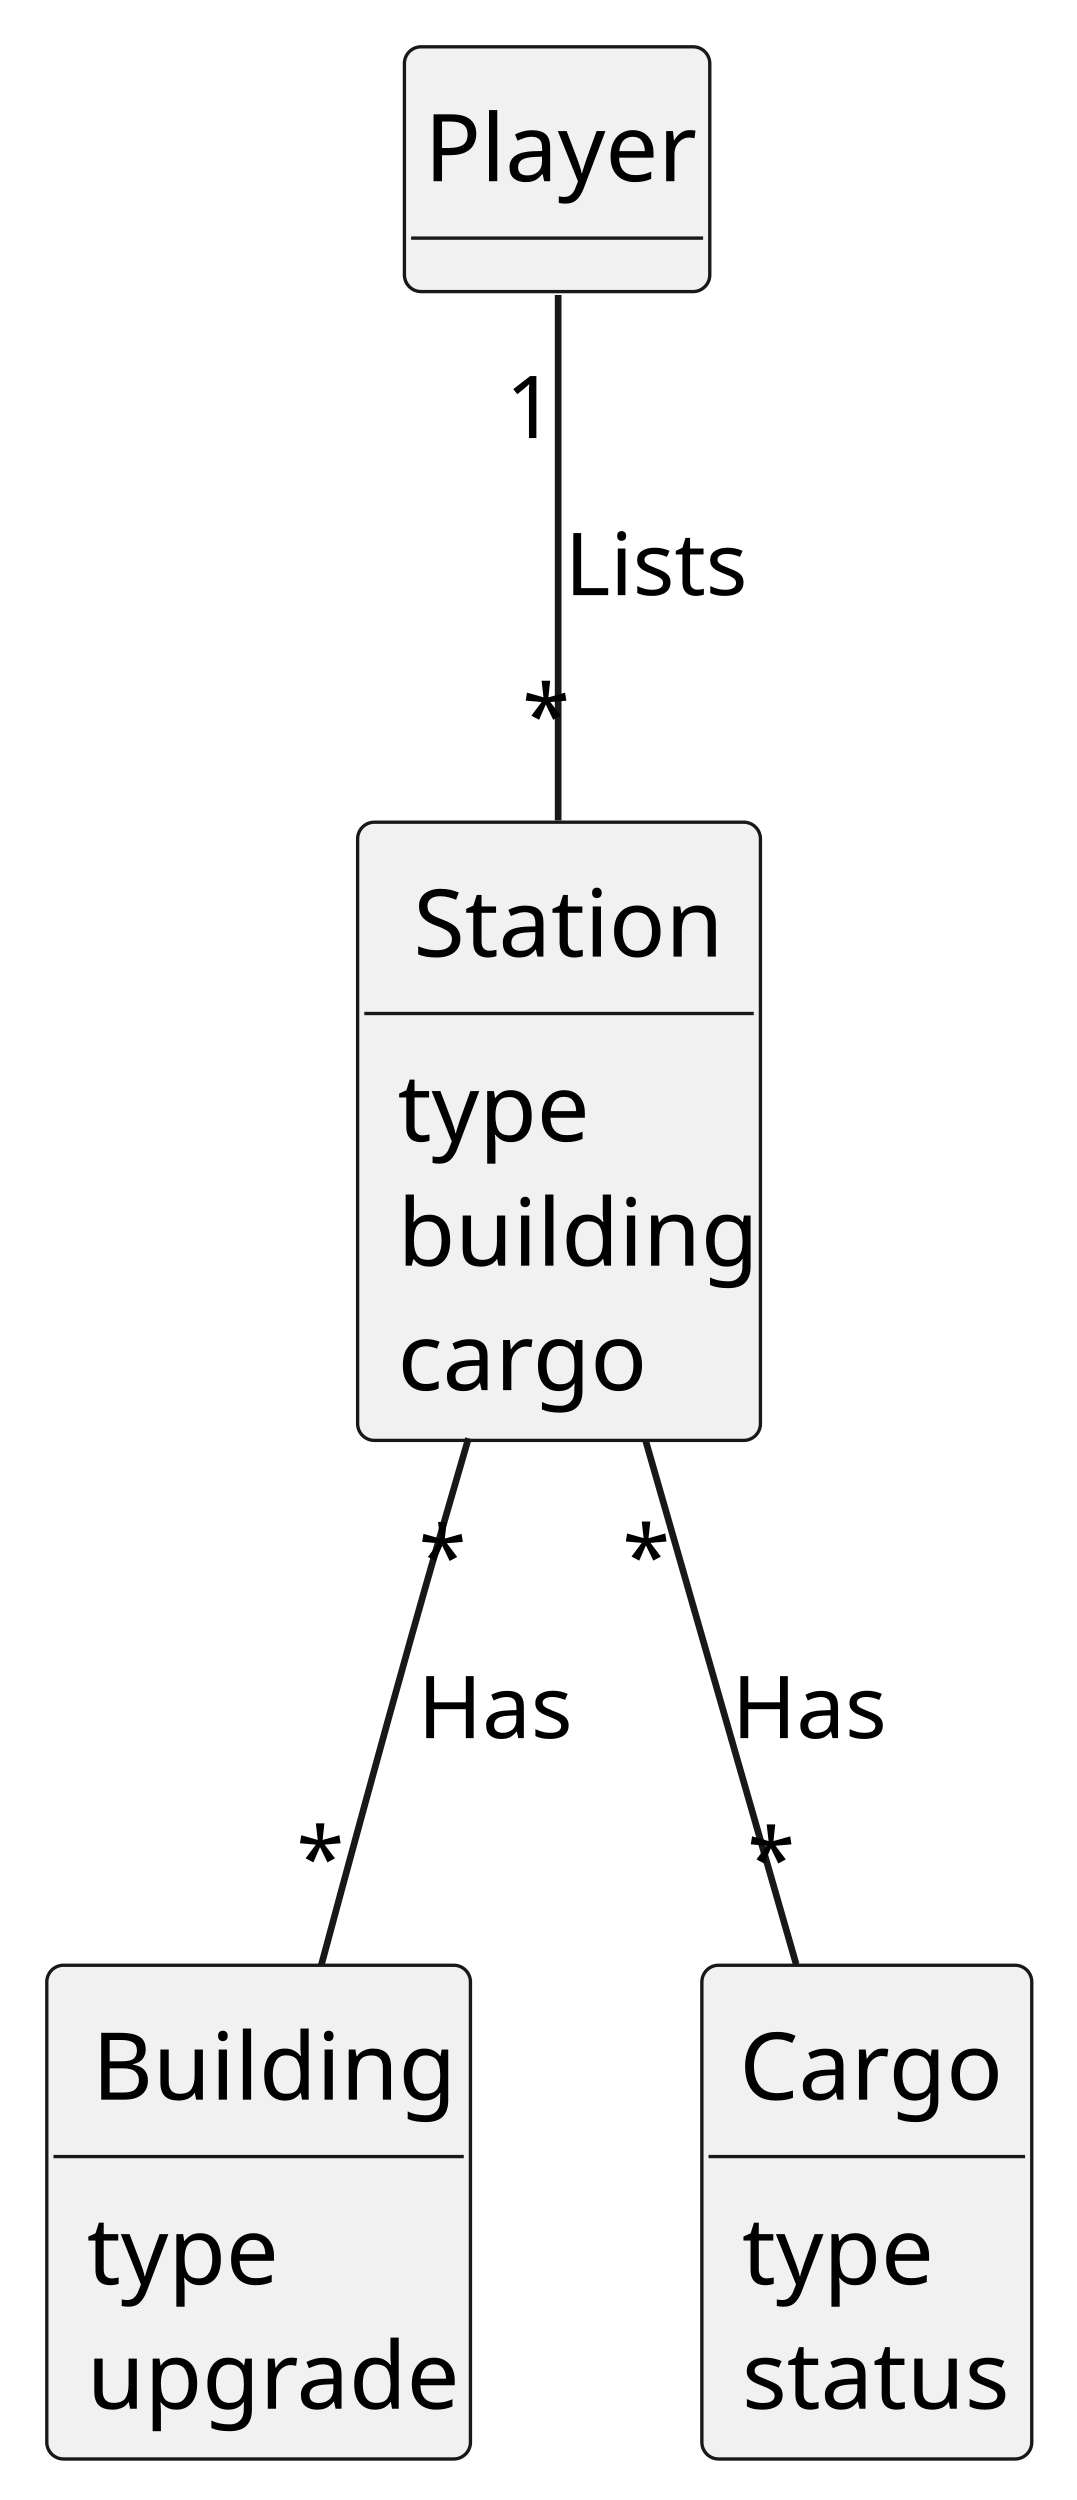
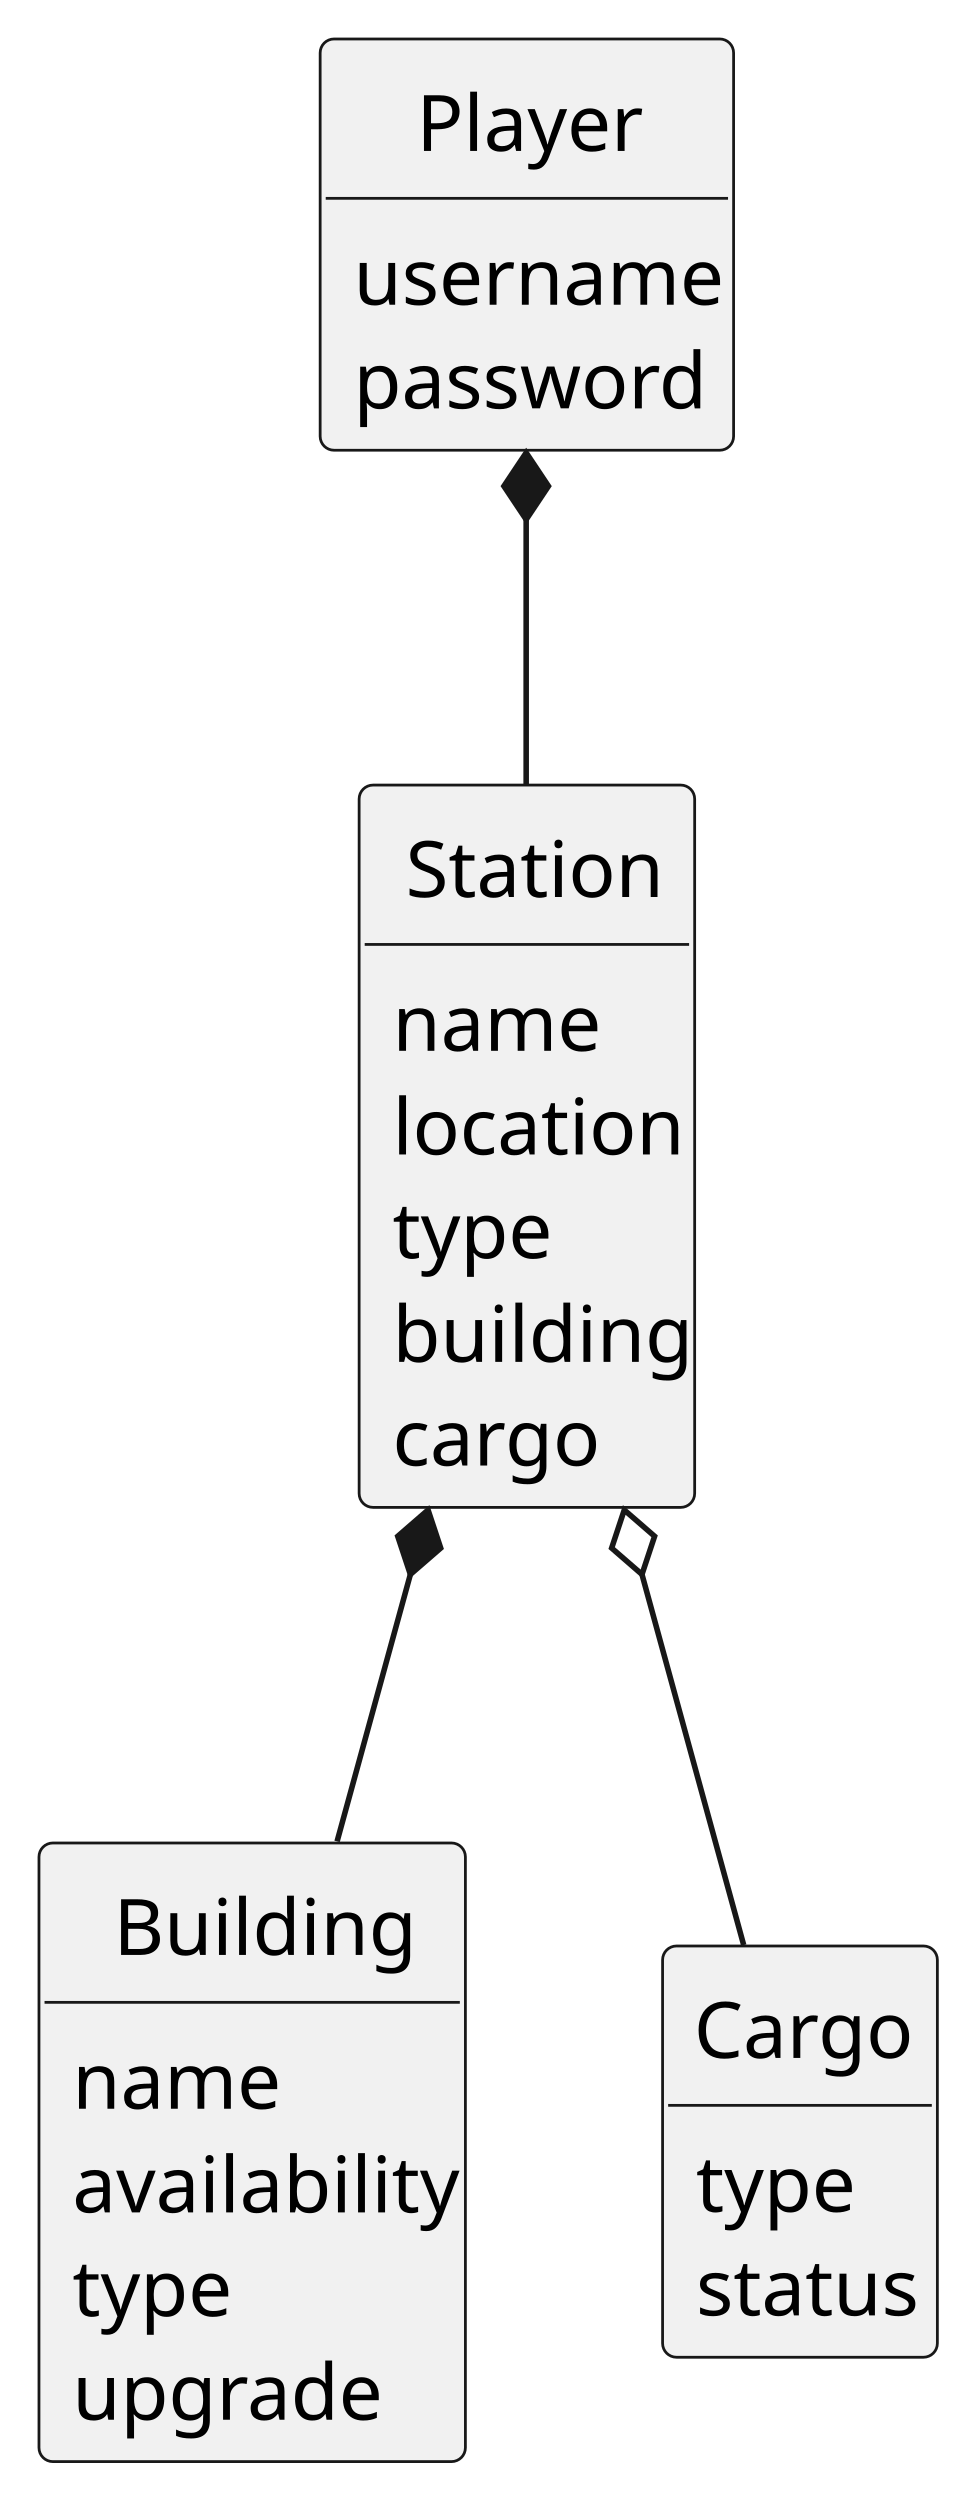
- <svg xmlns="http://www.w3.org/2000/svg" contentStyleType="text/css" height="374px" preserveAspectRatio="none" style="width:161px;height:374px;background:#FFFFFF;" version="1.1" viewBox="0 0 161 374" width="161px" zoomAndPan="magnify">
+ <svg xmlns="http://www.w3.org/2000/svg" contentStyleType="text/css" height="449px" preserveAspectRatio="none" style="width:175px;height:449px;background:#FFFFFF;" version="1.1" viewBox="0 0 175 449" width="175px" zoomAndPan="magnify">
  <defs />
  <g>
    <g id="elem_Player">
-       <rect codeLine="9" fill="#F1F1F1" height="36.621" id="Player" rx="2.5" ry="2.5" style="stroke:#181818;stroke-width:0.5;" width="45.683" x="60.5" y="7" />
-       <text fill="#000000" font-family="sans-serif" font-size="14" lengthAdjust="spacing" textLength="39.683" x="63.5" y="27.107">Player</text>
-       <line style="stroke:#181818;stroke-width:0.5;" x1="61.5" x2="105.183" y1="35.621" y2="35.621" />
+       <rect codeLine="9" fill="#F1F1F1" height="73.863" id="Player" rx="2.5" ry="2.5" style="stroke:#181818;stroke-width:0.5;" width="74.255" x="57.5" y="7" />
+       <text fill="#000000" font-family="sans-serif" font-size="14" lengthAdjust="spacing" textLength="39.683" x="74.786" y="27.107">Player</text>
+       <line style="stroke:#181818;stroke-width:0.5;" x1="58.5" x2="130.755" y1="35.621" y2="35.621" />
+       <text fill="#000000" font-family="sans-serif" font-size="14" lengthAdjust="spacing" textLength="62.255" x="63.5" y="54.728">username</text>
+       <text fill="#000000" font-family="sans-serif" font-size="14" lengthAdjust="spacing" textLength="59.917" x="63.5" y="73.35">password</text>
    </g>
    <g id="elem_Station">
-       <rect codeLine="13" fill="#F1F1F1" height="92.484" id="Station" rx="2.5" ry="2.5" style="stroke:#181818;stroke-width:0.5;" width="60.262" x="53.5" y="123" />
-       <text fill="#000000" font-family="sans-serif" font-size="14" lengthAdjust="spacing" textLength="43.586" x="61.838" y="143.107">Station</text>
-       <line style="stroke:#181818;stroke-width:0.5;" x1="54.5" x2="112.762" y1="151.621" y2="151.621" />
-       <text fill="#000000" font-family="sans-serif" font-size="14" lengthAdjust="spacing" textLength="26.462" x="59.5" y="170.728">type</text>
-       <text fill="#000000" font-family="sans-serif" font-size="14" lengthAdjust="spacing" textLength="48.262" x="59.5" y="189.35">building</text>
-       <text fill="#000000" font-family="sans-serif" font-size="14" lengthAdjust="spacing" textLength="35.02" x="59.5" y="207.971">cargo</text>
+       <rect codeLine="15" fill="#F1F1F1" height="129.727" id="Station" rx="2.5" ry="2.5" style="stroke:#181818;stroke-width:0.5;" width="60.262" x="64.5" y="141" />
+       <text fill="#000000" font-family="sans-serif" font-size="14" lengthAdjust="spacing" textLength="43.586" x="72.838" y="161.107">Station</text>
+       <line style="stroke:#181818;stroke-width:0.5;" x1="65.5" x2="123.762" y1="169.621" y2="169.621" />
+       <text fill="#000000" font-family="sans-serif" font-size="14" lengthAdjust="spacing" textLength="35.02" x="70.5" y="188.728">name</text>
+       <text fill="#000000" font-family="sans-serif" font-size="14" lengthAdjust="spacing" textLength="48.255" x="70.5" y="207.35">location</text>
+       <text fill="#000000" font-family="sans-serif" font-size="14" lengthAdjust="spacing" textLength="26.462" x="70.5" y="225.971">type</text>
+       <text fill="#000000" font-family="sans-serif" font-size="14" lengthAdjust="spacing" textLength="48.262" x="70.5" y="244.592">building</text>
+       <text fill="#000000" font-family="sans-serif" font-size="14" lengthAdjust="spacing" textLength="35.02" x="70.5" y="263.213">cargo</text>
    </g>
    <g id="elem_Building">
-       <rect codeLine="19" fill="#F1F1F1" height="73.863" id="Building" rx="2.5" ry="2.5" style="stroke:#181818;stroke-width:0.5;" width="63.379" x="7" y="294" />
-       <text fill="#000000" font-family="sans-serif" font-size="14" lengthAdjust="spacing" textLength="49.813" x="13.783" y="314.107">Building</text>
-       <line style="stroke:#181818;stroke-width:0.5;" x1="8" x2="69.379" y1="322.621" y2="322.621" />
-       <text fill="#000000" font-family="sans-serif" font-size="14" lengthAdjust="spacing" textLength="26.462" x="13" y="341.728">type</text>
-       <text fill="#000000" font-family="sans-serif" font-size="14" lengthAdjust="spacing" textLength="51.379" x="13" y="360.35">upgrade</text>
+       <rect codeLine="23" fill="#F1F1F1" height="111.106" id="Building" rx="2.5" ry="2.5" style="stroke:#181818;stroke-width:0.5;" width="76.586" x="7" y="331" />
+       <text fill="#000000" font-family="sans-serif" font-size="14" lengthAdjust="spacing" textLength="49.813" x="20.386" y="351.107">Building</text>
+       <line style="stroke:#181818;stroke-width:0.5;" x1="8" x2="82.586" y1="359.621" y2="359.621" />
+       <text fill="#000000" font-family="sans-serif" font-size="14" lengthAdjust="spacing" textLength="35.02" x="13" y="378.728">name</text>
+       <text fill="#000000" font-family="sans-serif" font-size="14" lengthAdjust="spacing" textLength="64.586" x="13" y="397.35">availability</text>
+       <text fill="#000000" font-family="sans-serif" font-size="14" lengthAdjust="spacing" textLength="26.462" x="13" y="415.971">type</text>
+       <text fill="#000000" font-family="sans-serif" font-size="14" lengthAdjust="spacing" textLength="51.379" x="13" y="434.592">upgrade</text>
    </g>
    <g id="elem_Cargo">
-       <rect codeLine="24" fill="#F1F1F1" height="73.863" id="Cargo" rx="2.5" ry="2.5" style="stroke:#181818;stroke-width:0.5;" width="49.352" x="105" y="294" />
-       <text fill="#000000" font-family="sans-serif" font-size="14" lengthAdjust="spacing" textLength="38.131" x="110.61" y="314.107">Cargo</text>
-       <line style="stroke:#181818;stroke-width:0.5;" x1="106" x2="153.352" y1="322.621" y2="322.621" />
-       <text fill="#000000" font-family="sans-serif" font-size="14" lengthAdjust="spacing" textLength="26.462" x="111" y="341.728">type</text>
-       <text fill="#000000" font-family="sans-serif" font-size="14" lengthAdjust="spacing" textLength="37.352" x="111" y="360.35">status</text>
+       <rect codeLine="30" fill="#F1F1F1" height="73.863" id="Cargo" rx="2.5" ry="2.5" style="stroke:#181818;stroke-width:0.5;" width="49.352" x="119" y="349.5" />
+       <text fill="#000000" font-family="sans-serif" font-size="14" lengthAdjust="spacing" textLength="38.131" x="124.61" y="369.607">Cargo</text>
+       <line style="stroke:#181818;stroke-width:0.5;" x1="120" x2="167.352" y1="378.121" y2="378.121" />
+       <text fill="#000000" font-family="sans-serif" font-size="14" lengthAdjust="spacing" textLength="26.462" x="125" y="397.228">type</text>
+       <text fill="#000000" font-family="sans-serif" font-size="14" lengthAdjust="spacing" textLength="37.352" x="125" y="415.85">status</text>
    </g>
    <g id="link_Player_Station">
-       <path codeLine="29" d="M83.5,44.13 C83.5,63.69 83.5,96.01 83.5,122.74 " fill="none" id="Player-Station" style="stroke:#181818;stroke-width:1.0;" />
-       <text fill="#000000" font-family="sans-serif" font-size="13" lengthAdjust="spacing" textLength="26.73" x="84.5" y="89.028">Lists</text>
-       <text fill="#000000" font-family="sans-serif" font-size="13" lengthAdjust="spacing" textLength="7.23" x="75.633" y="65.54">1</text>
-       <text fill="#000000" font-family="sans-serif" font-size="13" lengthAdjust="spacing" textLength="5.059" x="78.118" y="111.711">*</text>
+       <path codeLine="35" d="M94.5,93.31 C94.5,110.92 94.5,120.6 94.5,140.87 " fill="none" id="Player-backto-Station" style="stroke:#181818;stroke-width:1.0;" />
+       <polygon fill="#181818" points="94.5,81.31,90.5,87.31,94.5,93.31,98.5,87.31,94.5,81.31" style="stroke:#181818;stroke-width:1.0;" />
    </g>
    <g id="link_Station_Building">
-       <path codeLine="31" d="M70.08,215.17 C67.21,224.99 64.22,235.34 61.5,245 C56.98,261.04 52.14,278.83 48.07,293.97 " fill="none" id="Station-Building" style="stroke:#181818;stroke-width:1.0;" />
-       <text fill="#000000" font-family="sans-serif" font-size="13" lengthAdjust="spacing" textLength="23.118" x="62.5" y="260.028">Has</text>
-       <text fill="#000000" font-family="sans-serif" font-size="13" lengthAdjust="spacing" textLength="5.059" x="62.627" y="237.555">*</text>
-       <text fill="#000000" font-family="sans-serif" font-size="13" lengthAdjust="spacing" textLength="5.059" x="44.344" y="282.643">*</text>
+       <path codeLine="37" d="M73.704,282.762 C68.353,302.252 65.7,311.91 60.54,330.72 " fill="none" id="Station-backto-Building" style="stroke:#181818;stroke-width:1.0;" />
+       <polygon fill="#181818" points="76.88,271.19,71.434,275.917,73.704,282.762,79.149,278.035,76.88,271.19" style="stroke:#181818;stroke-width:1.0;" />
    </g>
    <g id="link_Station_Cargo">
-       <path codeLine="32" d="M96.56,215.42 C103.7,240.27 112.43,270.64 119.11,293.87 " fill="none" id="Station-Cargo" style="stroke:#181818;stroke-width:1.0;" />
-       <text fill="#000000" font-family="sans-serif" font-size="13" lengthAdjust="spacing" textLength="23.118" x="109.5" y="260.028">Has</text>
-       <text fill="#000000" font-family="sans-serif" font-size="13" lengthAdjust="spacing" textLength="5.059" x="93.096" y="237.5">*</text>
-       <text fill="#000000" font-family="sans-serif" font-size="13" lengthAdjust="spacing" textLength="5.059" x="111.788" y="282.809">*</text>
+       <path codeLine="38" d="M115.298,282.762 C122.518,309.052 127.42,326.92 133.57,349.34 " fill="none" id="Station-backto-Cargo" style="stroke:#181818;stroke-width:1.0;" />
+       <polygon fill="none" points="112.12,271.19,109.852,278.035,115.298,282.762,117.566,275.916,112.12,271.19" style="stroke:#181818;stroke-width:1.0;" />
    </g>
  </g>
</svg>
